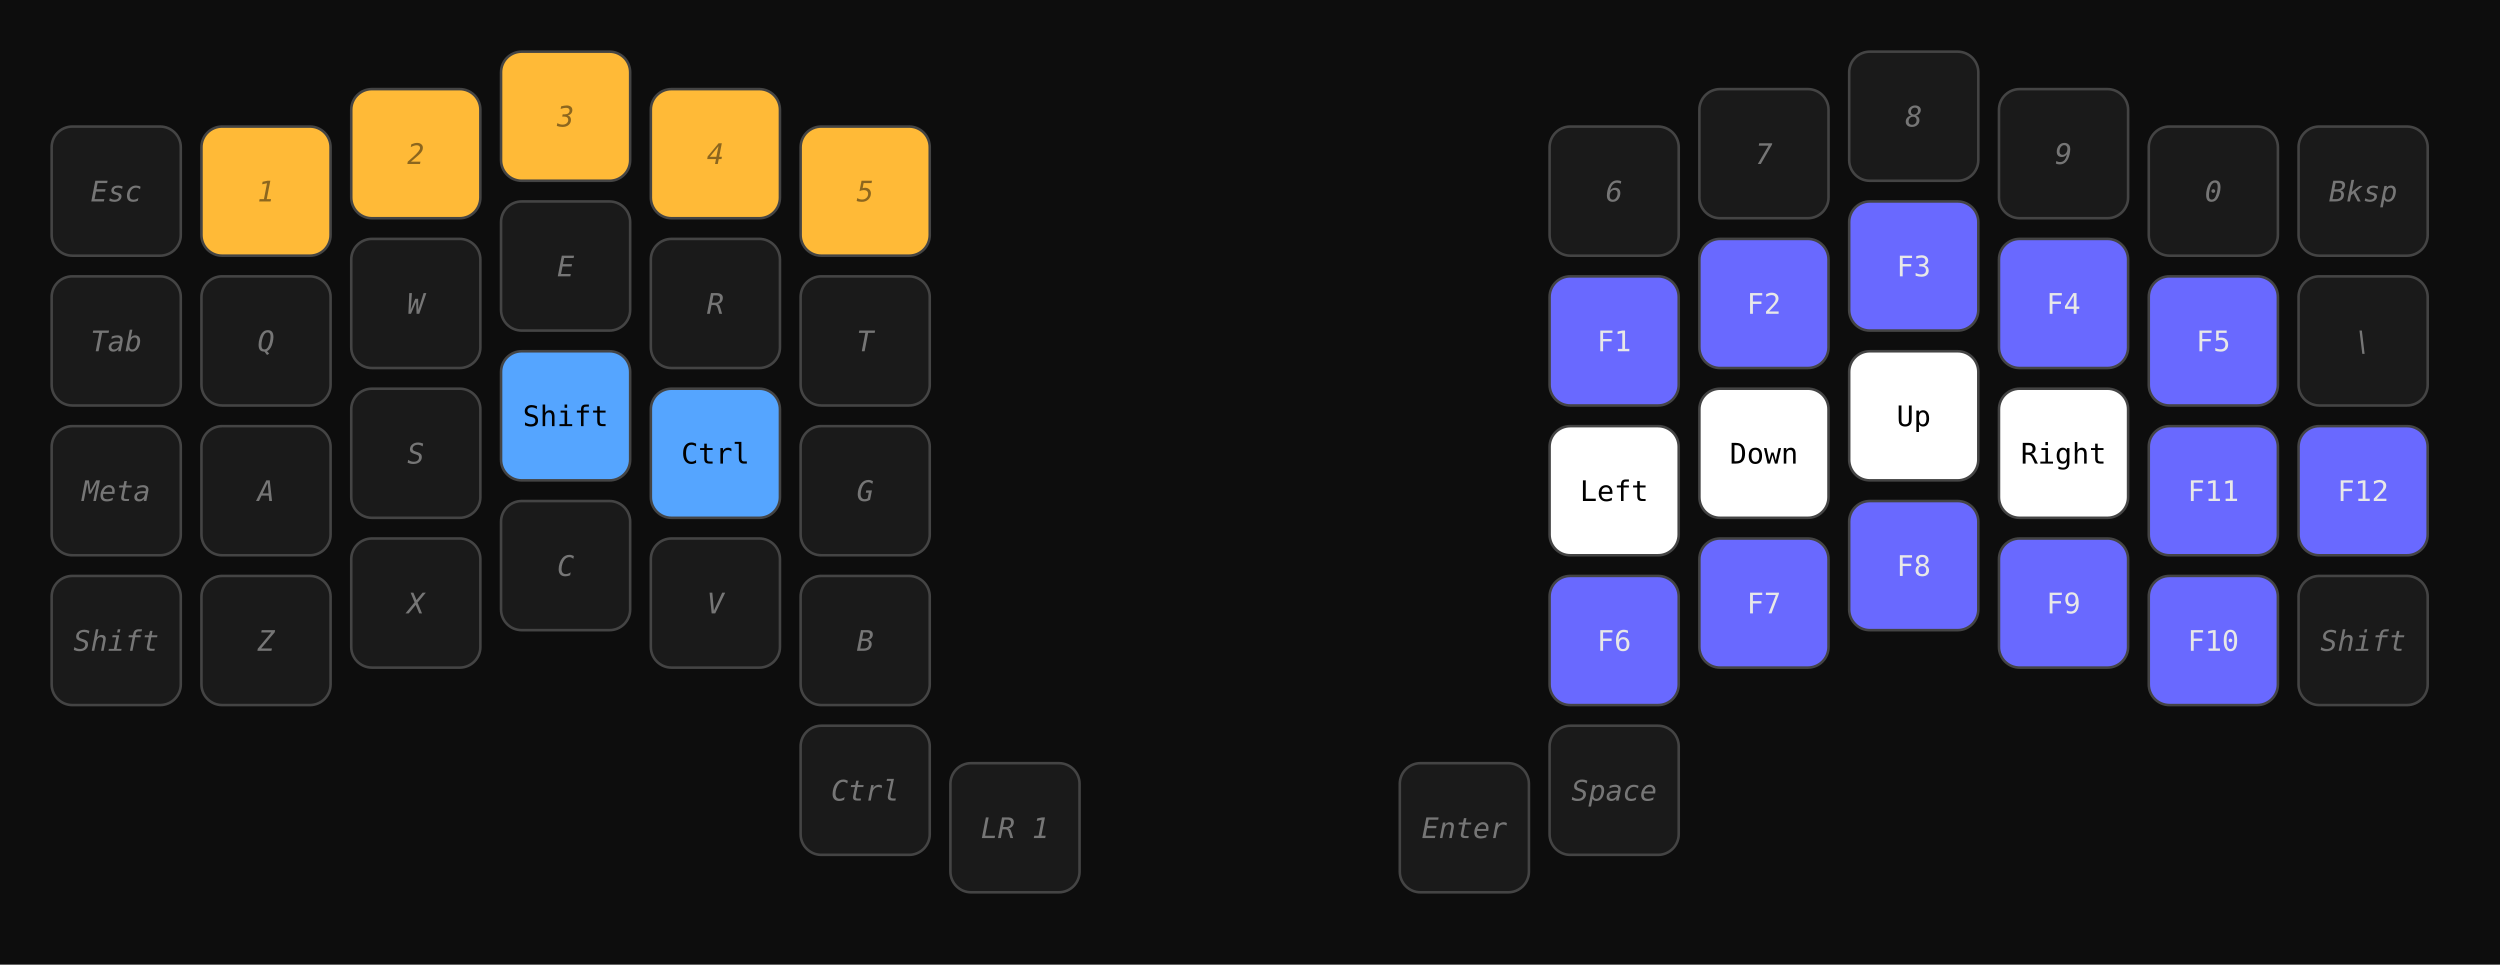
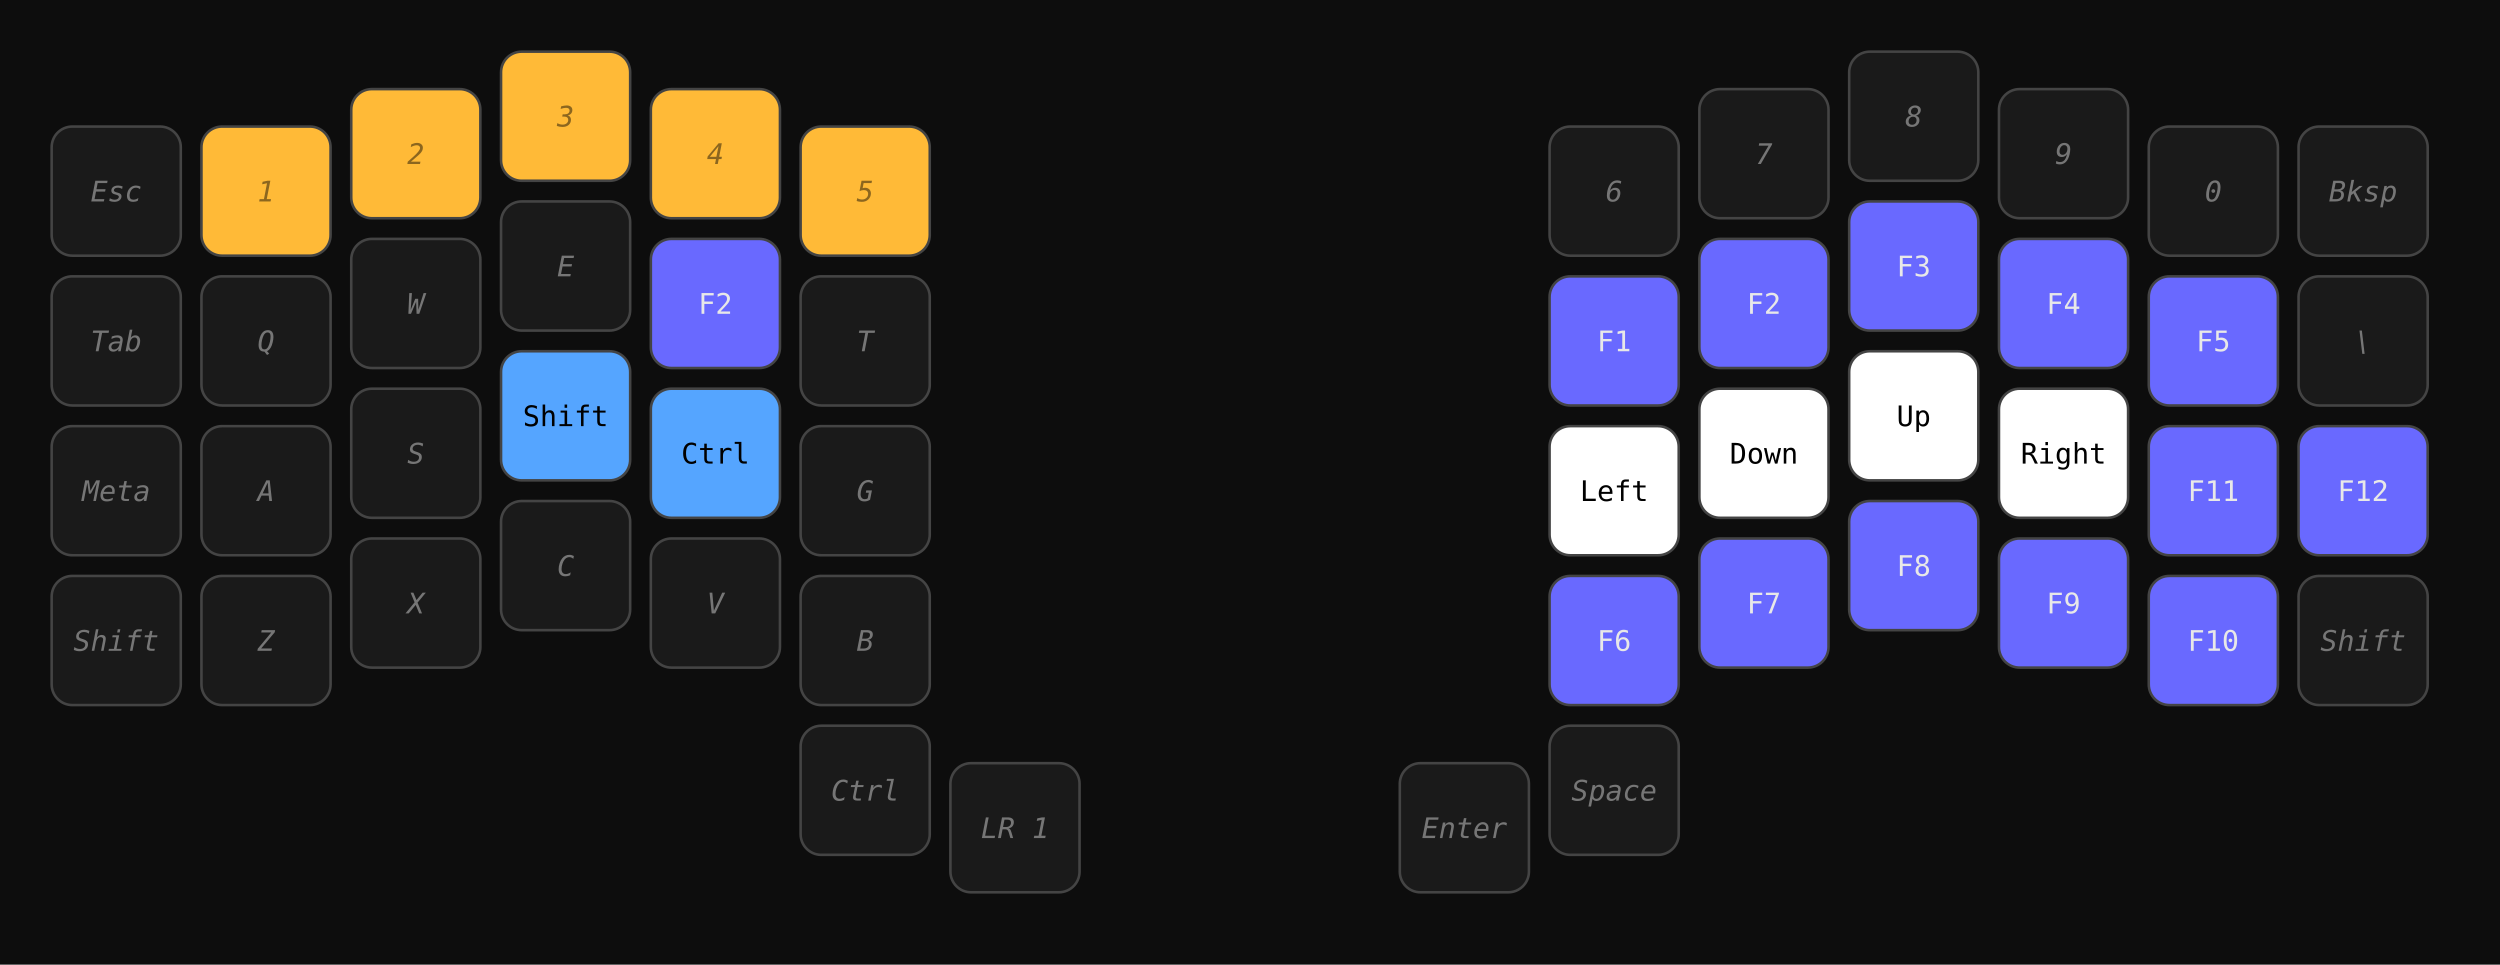
<svg xmlns="http://www.w3.org/2000/svg" width="968" height="373.5" viewBox="0 0 968 373.5" font-family="monospace">
  <rect width="100%" height="100%" fill="#0d0d0d" />
  <rect x="20" y="49.0" width="50" height="50" rx="8" fill="#1a1a1a" stroke="#444" stroke-width="1" />
  <text x="45.0" y="78.0" text-anchor="middle" font-size="11" fill="#e8e8e8" fill-opacity="0.45" font-style="italic">Esc</text>
  <rect x="78" y="49.0" width="50" height="50" rx="8" fill="#ffba37" stroke="#444" stroke-width="1" />
  <text x="103.0" y="78.0" text-anchor="middle" font-size="11" fill="#000000" fill-opacity="0.45" font-style="italic">1</text>
  <rect x="136" y="34.5" width="50" height="50" rx="8" fill="#ffba37" stroke="#444" stroke-width="1" />
  <text x="161.0" y="63.5" text-anchor="middle" font-size="11" fill="#000000" fill-opacity="0.45" font-style="italic">2</text>
  <rect x="194" y="20" width="50" height="50" rx="8" fill="#ffba37" stroke="#444" stroke-width="1" />
  <text x="219.0" y="49.0" text-anchor="middle" font-size="11" fill="#000000" fill-opacity="0.45" font-style="italic">3</text>
  <rect x="252" y="34.5" width="50" height="50" rx="8" fill="#ffba37" stroke="#444" stroke-width="1" />
  <text x="277.0" y="63.5" text-anchor="middle" font-size="11" fill="#000000" fill-opacity="0.45" font-style="italic">4</text>
  <rect x="310" y="49.0" width="50" height="50" rx="8" fill="#ffba37" stroke="#444" stroke-width="1" />
  <text x="335.0" y="78.0" text-anchor="middle" font-size="11" fill="#000000" fill-opacity="0.45" font-style="italic">5</text>
  <rect x="600" y="49.0" width="50" height="50" rx="8" fill="#1a1a1a" stroke="#444" stroke-width="1" />
  <text x="625.0" y="78.0" text-anchor="middle" font-size="11" fill="#e8e8e8" fill-opacity="0.45" font-style="italic">6</text>
  <rect x="658" y="34.5" width="50" height="50" rx="8" fill="#1a1a1a" stroke="#444" stroke-width="1" />
  <text x="683.0" y="63.5" text-anchor="middle" font-size="11" fill="#e8e8e8" fill-opacity="0.45" font-style="italic">7</text>
  <rect x="716" y="20" width="50" height="50" rx="8" fill="#1a1a1a" stroke="#444" stroke-width="1" />
  <text x="741.0" y="49.0" text-anchor="middle" font-size="11" fill="#e8e8e8" fill-opacity="0.45" font-style="italic">8</text>
  <rect x="774" y="34.5" width="50" height="50" rx="8" fill="#1a1a1a" stroke="#444" stroke-width="1" />
  <text x="799.0" y="63.5" text-anchor="middle" font-size="11" fill="#e8e8e8" fill-opacity="0.45" font-style="italic">9</text>
  <rect x="832" y="49.0" width="50" height="50" rx="8" fill="#1a1a1a" stroke="#444" stroke-width="1" />
  <text x="857.0" y="78.0" text-anchor="middle" font-size="11" fill="#e8e8e8" fill-opacity="0.45" font-style="italic">0</text>
  <rect x="890" y="49.0" width="50" height="50" rx="8" fill="#1a1a1a" stroke="#444" stroke-width="1" />
  <text x="915.0" y="78.0" text-anchor="middle" font-size="11" fill="#e8e8e8" fill-opacity="0.45" font-style="italic">Bksp</text>
  <rect x="20" y="107.0" width="50" height="50" rx="8" fill="#1a1a1a" stroke="#444" stroke-width="1" />
  <text x="45.0" y="136.0" text-anchor="middle" font-size="11" fill="#e8e8e8" fill-opacity="0.45" font-style="italic">Tab</text>
  <rect x="78" y="107.0" width="50" height="50" rx="8" fill="#1a1a1a" stroke="#444" stroke-width="1" />
  <text x="103.0" y="136.0" text-anchor="middle" font-size="11" fill="#e8e8e8" fill-opacity="0.45" font-style="italic">Q</text>
  <rect x="136" y="92.5" width="50" height="50" rx="8" fill="#1a1a1a" stroke="#444" stroke-width="1" />
  <text x="161.0" y="121.5" text-anchor="middle" font-size="11" fill="#e8e8e8" fill-opacity="0.45" font-style="italic">W</text>
  <rect x="194" y="78" width="50" height="50" rx="8" fill="#1a1a1a" stroke="#444" stroke-width="1" />
  <text x="219.0" y="107.0" text-anchor="middle" font-size="11" fill="#e8e8e8" fill-opacity="0.45" font-style="italic">E</text>
-   <rect x="252" y="92.5" width="50" height="50" rx="8" fill="#1a1a1a" stroke="#444" stroke-width="1" />
-   <text x="277.0" y="121.5" text-anchor="middle" font-size="11" fill="#e8e8e8" fill-opacity="0.45" font-style="italic">R</text>
+   <rect x="252" y="92.5" width="50" height="50" rx="8" fill="#6969ff" stroke="#444" stroke-width="1" />
+   <text x="277.0" y="121.5" text-anchor="middle" font-size="11" fill="#e8e8e8">F2</text>
  <rect x="310" y="107.0" width="50" height="50" rx="8" fill="#1a1a1a" stroke="#444" stroke-width="1" />
  <text x="335.0" y="136.0" text-anchor="middle" font-size="11" fill="#e8e8e8" fill-opacity="0.45" font-style="italic">T</text>
  <rect x="600" y="107.0" width="50" height="50" rx="8" fill="#6969ff" stroke="#444" stroke-width="1" />
  <text x="625.0" y="136.0" text-anchor="middle" font-size="11" fill="#e8e8e8">F1</text>
  <rect x="658" y="92.5" width="50" height="50" rx="8" fill="#6969ff" stroke="#444" stroke-width="1" />
  <text x="683.0" y="121.5" text-anchor="middle" font-size="11" fill="#e8e8e8">F2</text>
  <rect x="716" y="78" width="50" height="50" rx="8" fill="#6969ff" stroke="#444" stroke-width="1" />
  <text x="741.0" y="107.0" text-anchor="middle" font-size="11" fill="#e8e8e8">F3</text>
  <rect x="774" y="92.5" width="50" height="50" rx="8" fill="#6969ff" stroke="#444" stroke-width="1" />
  <text x="799.0" y="121.5" text-anchor="middle" font-size="11" fill="#e8e8e8">F4</text>
  <rect x="832" y="107.0" width="50" height="50" rx="8" fill="#6969ff" stroke="#444" stroke-width="1" />
  <text x="857.0" y="136.0" text-anchor="middle" font-size="11" fill="#e8e8e8">F5</text>
  <rect x="890" y="107.0" width="50" height="50" rx="8" fill="#1a1a1a" stroke="#444" stroke-width="1" />
  <text x="915.0" y="136.0" text-anchor="middle" font-size="11" fill="#e8e8e8" fill-opacity="0.45" font-style="italic">\</text>
  <rect x="20" y="165.0" width="50" height="50" rx="8" fill="#1a1a1a" stroke="#444" stroke-width="1" />
  <text x="45.0" y="194.0" text-anchor="middle" font-size="11" fill="#e8e8e8" fill-opacity="0.45" font-style="italic">Meta</text>
  <rect x="78" y="165.0" width="50" height="50" rx="8" fill="#1a1a1a" stroke="#444" stroke-width="1" />
  <text x="103.0" y="194.0" text-anchor="middle" font-size="11" fill="#e8e8e8" fill-opacity="0.45" font-style="italic">A</text>
  <rect x="136" y="150.5" width="50" height="50" rx="8" fill="#1a1a1a" stroke="#444" stroke-width="1" />
  <text x="161.0" y="179.5" text-anchor="middle" font-size="11" fill="#e8e8e8" fill-opacity="0.45" font-style="italic">S</text>
  <rect x="194" y="136" width="50" height="50" rx="8" fill="#55a5ff" stroke="#444" stroke-width="1" />
  <text x="219.0" y="165.0" text-anchor="middle" font-size="11" fill="#000000">Shift</text>
  <rect x="252" y="150.5" width="50" height="50" rx="8" fill="#55a5ff" stroke="#444" stroke-width="1" />
  <text x="277.0" y="179.5" text-anchor="middle" font-size="11" fill="#000000">Ctrl</text>
  <rect x="310" y="165.0" width="50" height="50" rx="8" fill="#1a1a1a" stroke="#444" stroke-width="1" />
  <text x="335.0" y="194.0" text-anchor="middle" font-size="11" fill="#e8e8e8" fill-opacity="0.45" font-style="italic">G</text>
  <rect x="600" y="165.0" width="50" height="50" rx="8" fill="#ffffff" stroke="#444" stroke-width="1" />
  <text x="625.0" y="194.0" text-anchor="middle" font-size="11" fill="#000000">Left</text>
  <rect x="658" y="150.5" width="50" height="50" rx="8" fill="#ffffff" stroke="#444" stroke-width="1" />
  <text x="683.0" y="179.5" text-anchor="middle" font-size="11" fill="#000000">Down</text>
  <rect x="716" y="136" width="50" height="50" rx="8" fill="#ffffff" stroke="#444" stroke-width="1" />
  <text x="741.0" y="165.0" text-anchor="middle" font-size="11" fill="#000000">Up</text>
  <rect x="774" y="150.5" width="50" height="50" rx="8" fill="#ffffff" stroke="#444" stroke-width="1" />
  <text x="799.0" y="179.5" text-anchor="middle" font-size="11" fill="#000000">Right</text>
  <rect x="832" y="165.0" width="50" height="50" rx="8" fill="#6969ff" stroke="#444" stroke-width="1" />
  <text x="857.0" y="194.0" text-anchor="middle" font-size="11" fill="#e8e8e8">F11</text>
  <rect x="890" y="165.0" width="50" height="50" rx="8" fill="#6969ff" stroke="#444" stroke-width="1" />
  <text x="915.0" y="194.0" text-anchor="middle" font-size="11" fill="#e8e8e8">F12</text>
  <rect x="20" y="223.0" width="50" height="50" rx="8" fill="#1a1a1a" stroke="#444" stroke-width="1" />
  <text x="45.0" y="252.0" text-anchor="middle" font-size="11" fill="#e8e8e8" fill-opacity="0.45" font-style="italic">Shift</text>
  <rect x="78" y="223.0" width="50" height="50" rx="8" fill="#1a1a1a" stroke="#444" stroke-width="1" />
  <text x="103.0" y="252.0" text-anchor="middle" font-size="11" fill="#e8e8e8" fill-opacity="0.45" font-style="italic">Z</text>
  <rect x="136" y="208.5" width="50" height="50" rx="8" fill="#1a1a1a" stroke="#444" stroke-width="1" />
  <text x="161.0" y="237.5" text-anchor="middle" font-size="11" fill="#e8e8e8" fill-opacity="0.45" font-style="italic">X</text>
  <rect x="194" y="194" width="50" height="50" rx="8" fill="#1a1a1a" stroke="#444" stroke-width="1" />
  <text x="219.0" y="223.0" text-anchor="middle" font-size="11" fill="#e8e8e8" fill-opacity="0.45" font-style="italic">C</text>
  <rect x="252" y="208.5" width="50" height="50" rx="8" fill="#1a1a1a" stroke="#444" stroke-width="1" />
  <text x="277.0" y="237.5" text-anchor="middle" font-size="11" fill="#e8e8e8" fill-opacity="0.45" font-style="italic">V</text>
  <rect x="310" y="223.0" width="50" height="50" rx="8" fill="#1a1a1a" stroke="#444" stroke-width="1" />
  <text x="335.0" y="252.0" text-anchor="middle" font-size="11" fill="#e8e8e8" fill-opacity="0.45" font-style="italic">B</text>
  <rect x="600" y="223.0" width="50" height="50" rx="8" fill="#6969ff" stroke="#444" stroke-width="1" />
  <text x="625.0" y="252.0" text-anchor="middle" font-size="11" fill="#e8e8e8">F6</text>
  <rect x="658" y="208.5" width="50" height="50" rx="8" fill="#6969ff" stroke="#444" stroke-width="1" />
  <text x="683.0" y="237.5" text-anchor="middle" font-size="11" fill="#e8e8e8">F7</text>
  <rect x="716" y="194" width="50" height="50" rx="8" fill="#6969ff" stroke="#444" stroke-width="1" />
  <text x="741.0" y="223.0" text-anchor="middle" font-size="11" fill="#e8e8e8">F8</text>
  <rect x="774" y="208.5" width="50" height="50" rx="8" fill="#6969ff" stroke="#444" stroke-width="1" />
  <text x="799.0" y="237.5" text-anchor="middle" font-size="11" fill="#e8e8e8">F9</text>
  <rect x="832" y="223.0" width="50" height="50" rx="8" fill="#6969ff" stroke="#444" stroke-width="1" />
  <text x="857.0" y="252.0" text-anchor="middle" font-size="11" fill="#e8e8e8">F10</text>
  <rect x="890" y="223.0" width="50" height="50" rx="8" fill="#1a1a1a" stroke="#444" stroke-width="1" />
  <text x="915.0" y="252.0" text-anchor="middle" font-size="11" fill="#e8e8e8" fill-opacity="0.45" font-style="italic">Shift</text>
  <rect x="310" y="281.0" width="50" height="50" rx="8" fill="#1a1a1a" stroke="#444" stroke-width="1" />
  <text x="335.0" y="310.0" text-anchor="middle" font-size="11" fill="#e8e8e8" fill-opacity="0.45" font-style="italic">Ctrl</text>
  <rect x="368" y="295.5" width="50" height="50" rx="8" fill="#1a1a1a" stroke="#444" stroke-width="1" />
  <text x="393.0" y="324.5" text-anchor="middle" font-size="11" fill="#e8e8e8" fill-opacity="0.45" font-style="italic">LR 1</text>
  <rect x="542" y="295.5" width="50" height="50" rx="8" fill="#1a1a1a" stroke="#444" stroke-width="1" />
  <text x="567.0" y="324.5" text-anchor="middle" font-size="11" fill="#e8e8e8" fill-opacity="0.45" font-style="italic">Enter</text>
  <rect x="600" y="281.0" width="50" height="50" rx="8" fill="#1a1a1a" stroke="#444" stroke-width="1" />
  <text x="625.0" y="310.0" text-anchor="middle" font-size="11" fill="#e8e8e8" fill-opacity="0.45" font-style="italic">Space</text>
</svg>
